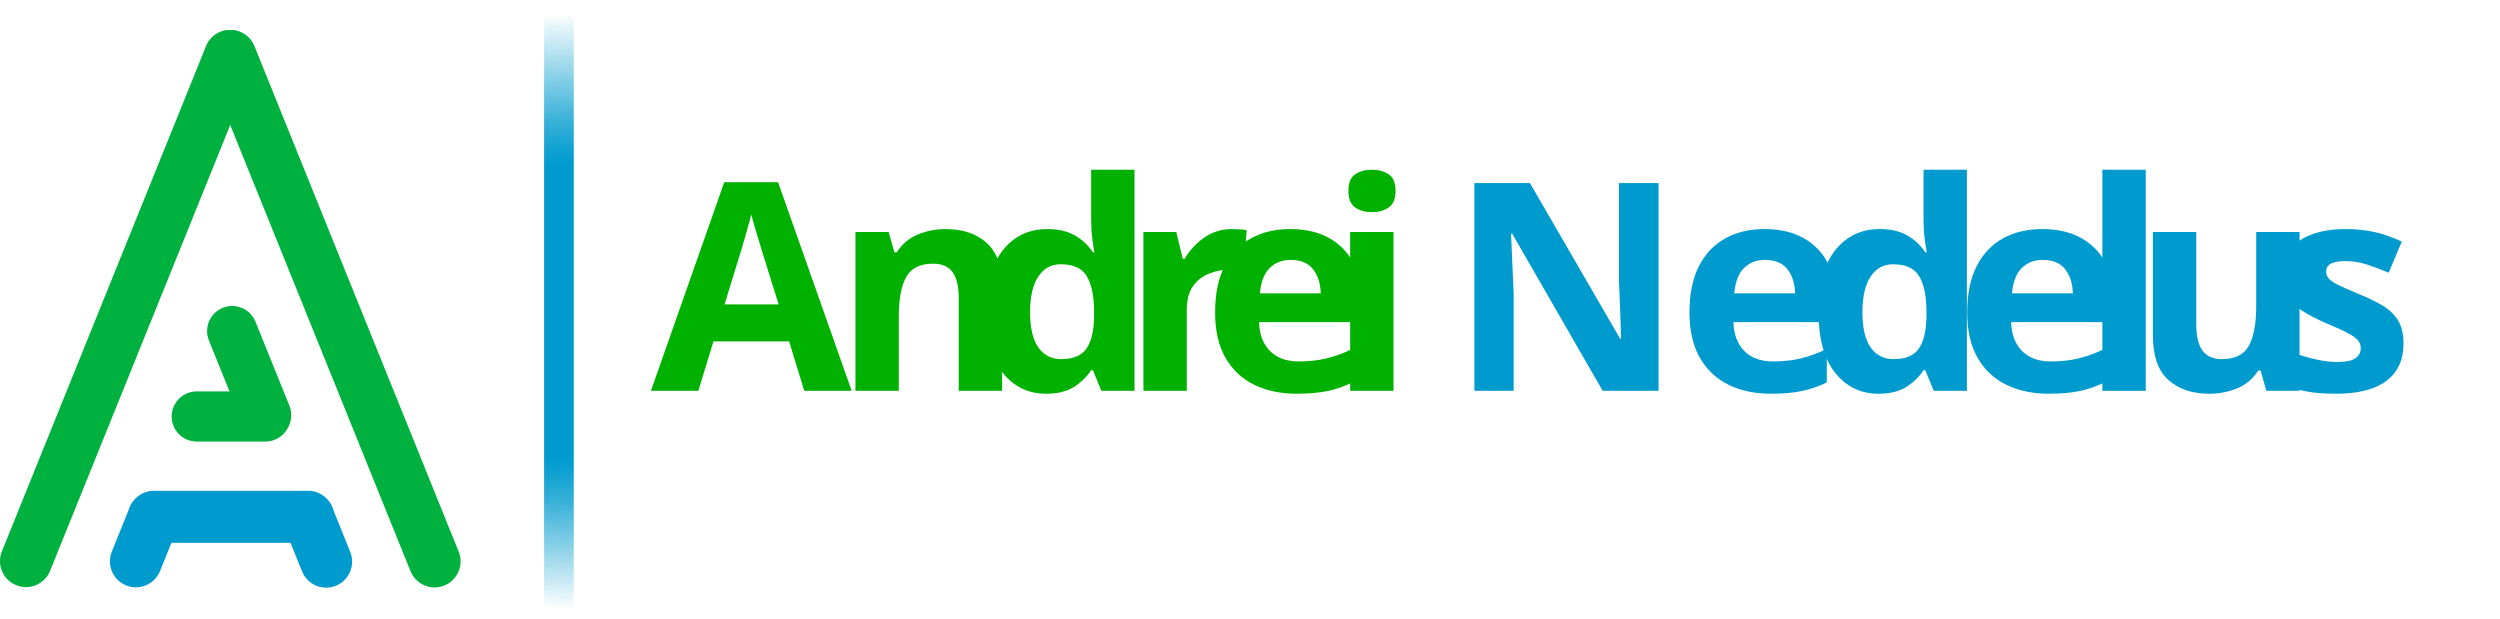
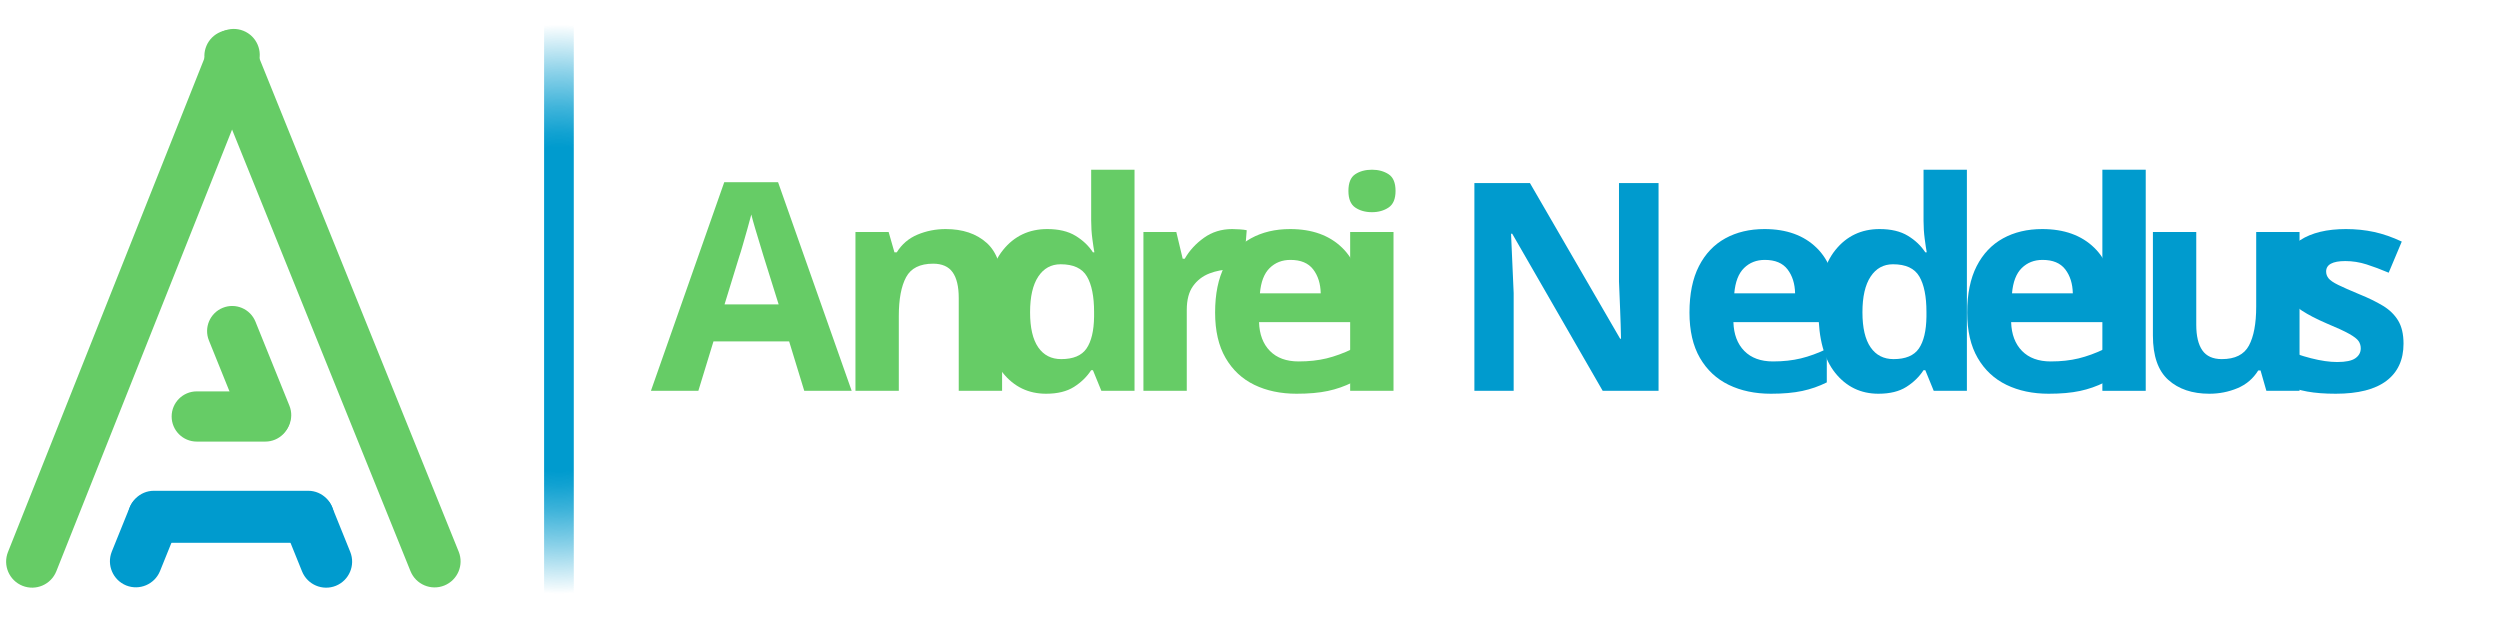
<svg xmlns="http://www.w3.org/2000/svg" viewBox="0 0 8420.97 2083">
  <defs>
-     <style>.cls-1{font-size:980px;fill:#00b100;font-family:JosefinSans-SemiBold, Josefin Sans;font-weight:700;letter-spacing:-0.02em;}.cls-2{letter-spacing:-0.03em;}.cls-3{letter-spacing:-0.03em;}.cls-12,.cls-4{letter-spacing:-0.03em;}.cls-5{letter-spacing:-0.03em;}.cls-6{letter-spacing:-0.01em;}.cls-10,.cls-11,.cls-12,.cls-13,.cls-15,.cls-7,.cls-8,.cls-9{fill:#009bce;}.cls-7{letter-spacing:-0.03em;}.cls-8{letter-spacing:-0.02em;}.cls-9{letter-spacing:-0.03em;}.cls-10{letter-spacing:-0.03em;}.cls-11{letter-spacing:-0.03em;}.cls-13{letter-spacing:-0.01em;}.cls-14{fill:#00b140;}.cls-16{fill:url(#Unbenannter_Verlauf_816);}</style>
-     <radialGradient id="Unbenannter_Verlauf_816" cx="3215.33" cy="2044.48" r="1643.92" gradientTransform="translate(-1299.27 -381.39) scale(1 0.7)" gradientUnits="userSpaceOnUse">
-       <stop offset="0.43" stop-color="#009bce" />
-       <stop offset="0.48" stop-color="#009bce" stop-opacity="0.93" />
-       <stop offset="0.57" stop-color="#009bce" stop-opacity="0.75" />
-       <stop offset="0.69" stop-color="#009bce" stop-opacity="0.46" />
-       <stop offset="0.85" stop-color="#009bce" stop-opacity="0.06" />
-       <stop offset="0.87" stop-color="#009bce" stop-opacity="0" />
+     <style>.cls-1{font-size:980px;font-family:JosefinSans-SemiBold, Josefin Sans;font-weight:700;letter-spacing:-0.02em;}.cls-1,.cls-15{fill:#6c6;}.cls-2{letter-spacing:-0.03em;}.cls-3{letter-spacing:-0.03em;}.cls-13,.cls-4{letter-spacing:-0.03em;}.cls-5{letter-spacing:-0.03em;}.cls-6{letter-spacing:-0.01em;}.cls-7{fill:#00b100;}.cls-14,.cls-7{letter-spacing:-0.01em;}.cls-10,.cls-11,.cls-12,.cls-13,.cls-14,.cls-16,.cls-8,.cls-9{fill:#009bce;}.cls-8{letter-spacing:-0.03em;}.cls-9{letter-spacing:-0.02em;}.cls-10{letter-spacing:-0.03em;}.cls-11{letter-spacing:-0.03em;}.cls-12{letter-spacing:-0.03em;}.cls-17{fill:url(#radial-gradient);}</style>
+     <radialGradient id="radial-gradient" cx="3182" cy="2534.5" r="737.3" gradientTransform="translate(-1299.28 -2253.35) scale(1 1.3)" gradientUnits="userSpaceOnUse">
+       <stop offset="0.57" stop-color="#009bce" />
+       <stop offset="0.62" stop-color="#009bce" stop-opacity="0.93" />
+       <stop offset="0.71" stop-color="#009bce" stop-opacity="0.75" />
+       <stop offset="0.83" stop-color="#009bce" stop-opacity="0.46" />
+       <stop offset="0.98" stop-color="#009bce" stop-opacity="0.06" />
+       <stop offset="1" stop-color="#009bce" stop-opacity="0" />
    </radialGradient>
  </defs>
  <g id="Ebene_2" data-name="Ebene 2">
    <text class="cls-1" transform="translate(2192.59 1316.45)">A<tspan class="cls-2" x="612.49" y="0">n</tspan>
      <tspan class="cls-3" x="1085.03" y="0">d</tspan>
      <tspan class="cls-4" x="1582.47" y="0">r</tspan>
      <tspan class="cls-5" x="1856.27" y="0">e</tspan>
-       <tspan class="cls-6" x="2278.84" y="0">i </tspan>
-       <tspan class="cls-7" x="2685.52" y="0">N</tspan>
-       <tspan class="cls-8" x="3454.13" y="0">e</tspan>
-       <tspan class="cls-9" x="3888.76" y="0">d</tspan>
-       <tspan class="cls-10" x="4389.62" y="0">e</tspan>
-       <tspan class="cls-11" x="4812.59" y="0">l</tspan>
-       <tspan class="cls-12" x="4985.74" y="0">u</tspan>
-       <tspan class="cls-13" x="5453.58" y="0">s</tspan>
+       <tspan class="cls-6" x="2278.84" y="0">i</tspan>
+       <tspan class="cls-7" x="2469.93" y="0"> </tspan>
+       <tspan class="cls-8" x="2685.52" y="0">N</tspan>
+       <tspan class="cls-9" x="3454.13" y="0">e</tspan>
+       <tspan class="cls-10" x="3888.76" y="0">d</tspan>
+       <tspan class="cls-11" x="4389.62" y="0">e</tspan>
+       <tspan class="cls-12" x="4812.59" y="0">l</tspan>
+       <tspan class="cls-13" x="4985.74" y="0">u</tspan>
+       <tspan class="cls-14" x="5453.58" y="0">s</tspan>
    </text>
  </g>
  <g id="logo">
-     <rect id="outer_left" data-name="outer left" class="cls-14" x="1642.97" y="1527.15" width="175.16" height="2010.29" rx="87.58" ry="87.58" transform="translate(-224.65 -1956.88) rotate(22)" />
-     <rect id="outer_right" data-name="outer right" class="cls-14" x="2331.65" y="1527.12" width="175.16" height="2011.33" rx="87.58" ry="87.58" transform="translate(-2071.92 -402.31) rotate(-22)" />
-     <path id="n_horizontal" data-name="n horizontal" class="cls-15" d="M1730.58,3233.72v87.58h693.89v-87.58c0-48.17-39.12-87.58-86.94-87.58h-520C1769.7,3146.14,1730.58,3185.55,1730.58,3233.72Z" transform="translate(-1299.28 -1493)" />
-     <path id="n_right" data-name="n right" class="cls-15" d="M2321.74,3160.51l-12.49,5a87.58,87.58,0,0,0-48.39,114l55.85,138.24a87.58,87.58,0,0,0,114,48.39h0a87.84,87.84,0,0,0,48.39-114l-60.9-150.73A74.1,74.1,0,0,0,2321.74,3160.51Z" transform="translate(-1299.28 -1493)" />
-     <path id="n_left" data-name="n left" class="cls-15" d="M1845.22,3165.56l-12.49-5a74.32,74.32,0,0,0-96.47,40.95l-60.4,149.49a87.84,87.84,0,0,0,48.39,114h0a87.84,87.84,0,0,0,114-48.39l55.35-137A87.84,87.84,0,0,0,1845.22,3165.56Z" transform="translate(-1299.28 -1493)" />
-     <rect id="outer_left-2" data-name="outer left" class="cls-14" x="1992.97" y="2695.78" width="169.09" height="400.16" rx="84.55" ry="84.55" transform="matrix(0, -1, 1, 0, -2117.62, 3480.39)" />
-     <rect id="outer_left-3" data-name="outer left" class="cls-14" x="2054.03" y="2512.55" width="169.09" height="474.38" rx="84.55" ry="84.55" transform="translate(-2173.62 -491.65) rotate(-22)" />
+     <rect id="outer_left" data-name="outer left" class="cls-15" x="1642.97" y="1527.15" width="175.16" height="2010.29" rx="87.58" ry="87.58" transform="matrix(0.93, 0.37, -0.37, 0.93, -224.65, -1956.88)" />
+     <rect id="outer_right" data-name="outer right" class="cls-15" x="2331.65" y="1527.12" width="175.16" height="2011.33" rx="87.58" ry="87.58" transform="translate(-2071.92 -402.31) rotate(-22)" />
+     <path id="n_horizontal" data-name="n horizontal" class="cls-16" d="M1730.58,3233.72v87.58h693.89v-87.58c0-48.17-39.12-87.58-86.94-87.58h-520C1769.7,3146.14,1730.58,3185.55,1730.58,3233.72Z" transform="translate(-1299.28 -1493)" />
+     <path id="n_right" data-name="n right" class="cls-16" d="M2321.74,3160.51l-12.49,5a87.58,87.58,0,0,0-48.39,114l55.85,138.24a87.58,87.58,0,0,0,114,48.39h0a87.84,87.84,0,0,0,48.39-114l-60.9-150.73A74.1,74.1,0,0,0,2321.74,3160.51Z" transform="translate(-1299.28 -1493)" />
+     <path id="n_left" data-name="n left" class="cls-16" d="M1845.22,3165.56l-12.49-5a74.32,74.32,0,0,0-96.47,40.95l-60.4,149.49a87.84,87.84,0,0,0,48.39,114h0a87.84,87.84,0,0,0,114-48.39l55.35-137A87.84,87.84,0,0,0,1845.22,3165.56Z" transform="translate(-1299.28 -1493)" />
+     <rect id="outer_left-2" data-name="outer left" class="cls-15" x="1992.97" y="2695.78" width="169.09" height="400.16" rx="84.55" ry="84.55" transform="translate(-2117.62 3480.39) rotate(-90)" />
+     <rect id="outer_left-3" data-name="outer left" class="cls-15" x="2054.03" y="2512.55" width="169.09" height="474.38" rx="84.55" ry="84.55" transform="translate(-2173.62 -491.65) rotate(-22)" />
    <g id="vertical_line" data-name="vertical line">
-       <rect class="cls-16" x="1832.73" width="100" height="2083" rx="50" ry="50" />
+       <rect class="cls-17" x="1832.73" width="100" height="2083" rx="50" ry="50" />
    </g>
  </g>
</svg>
